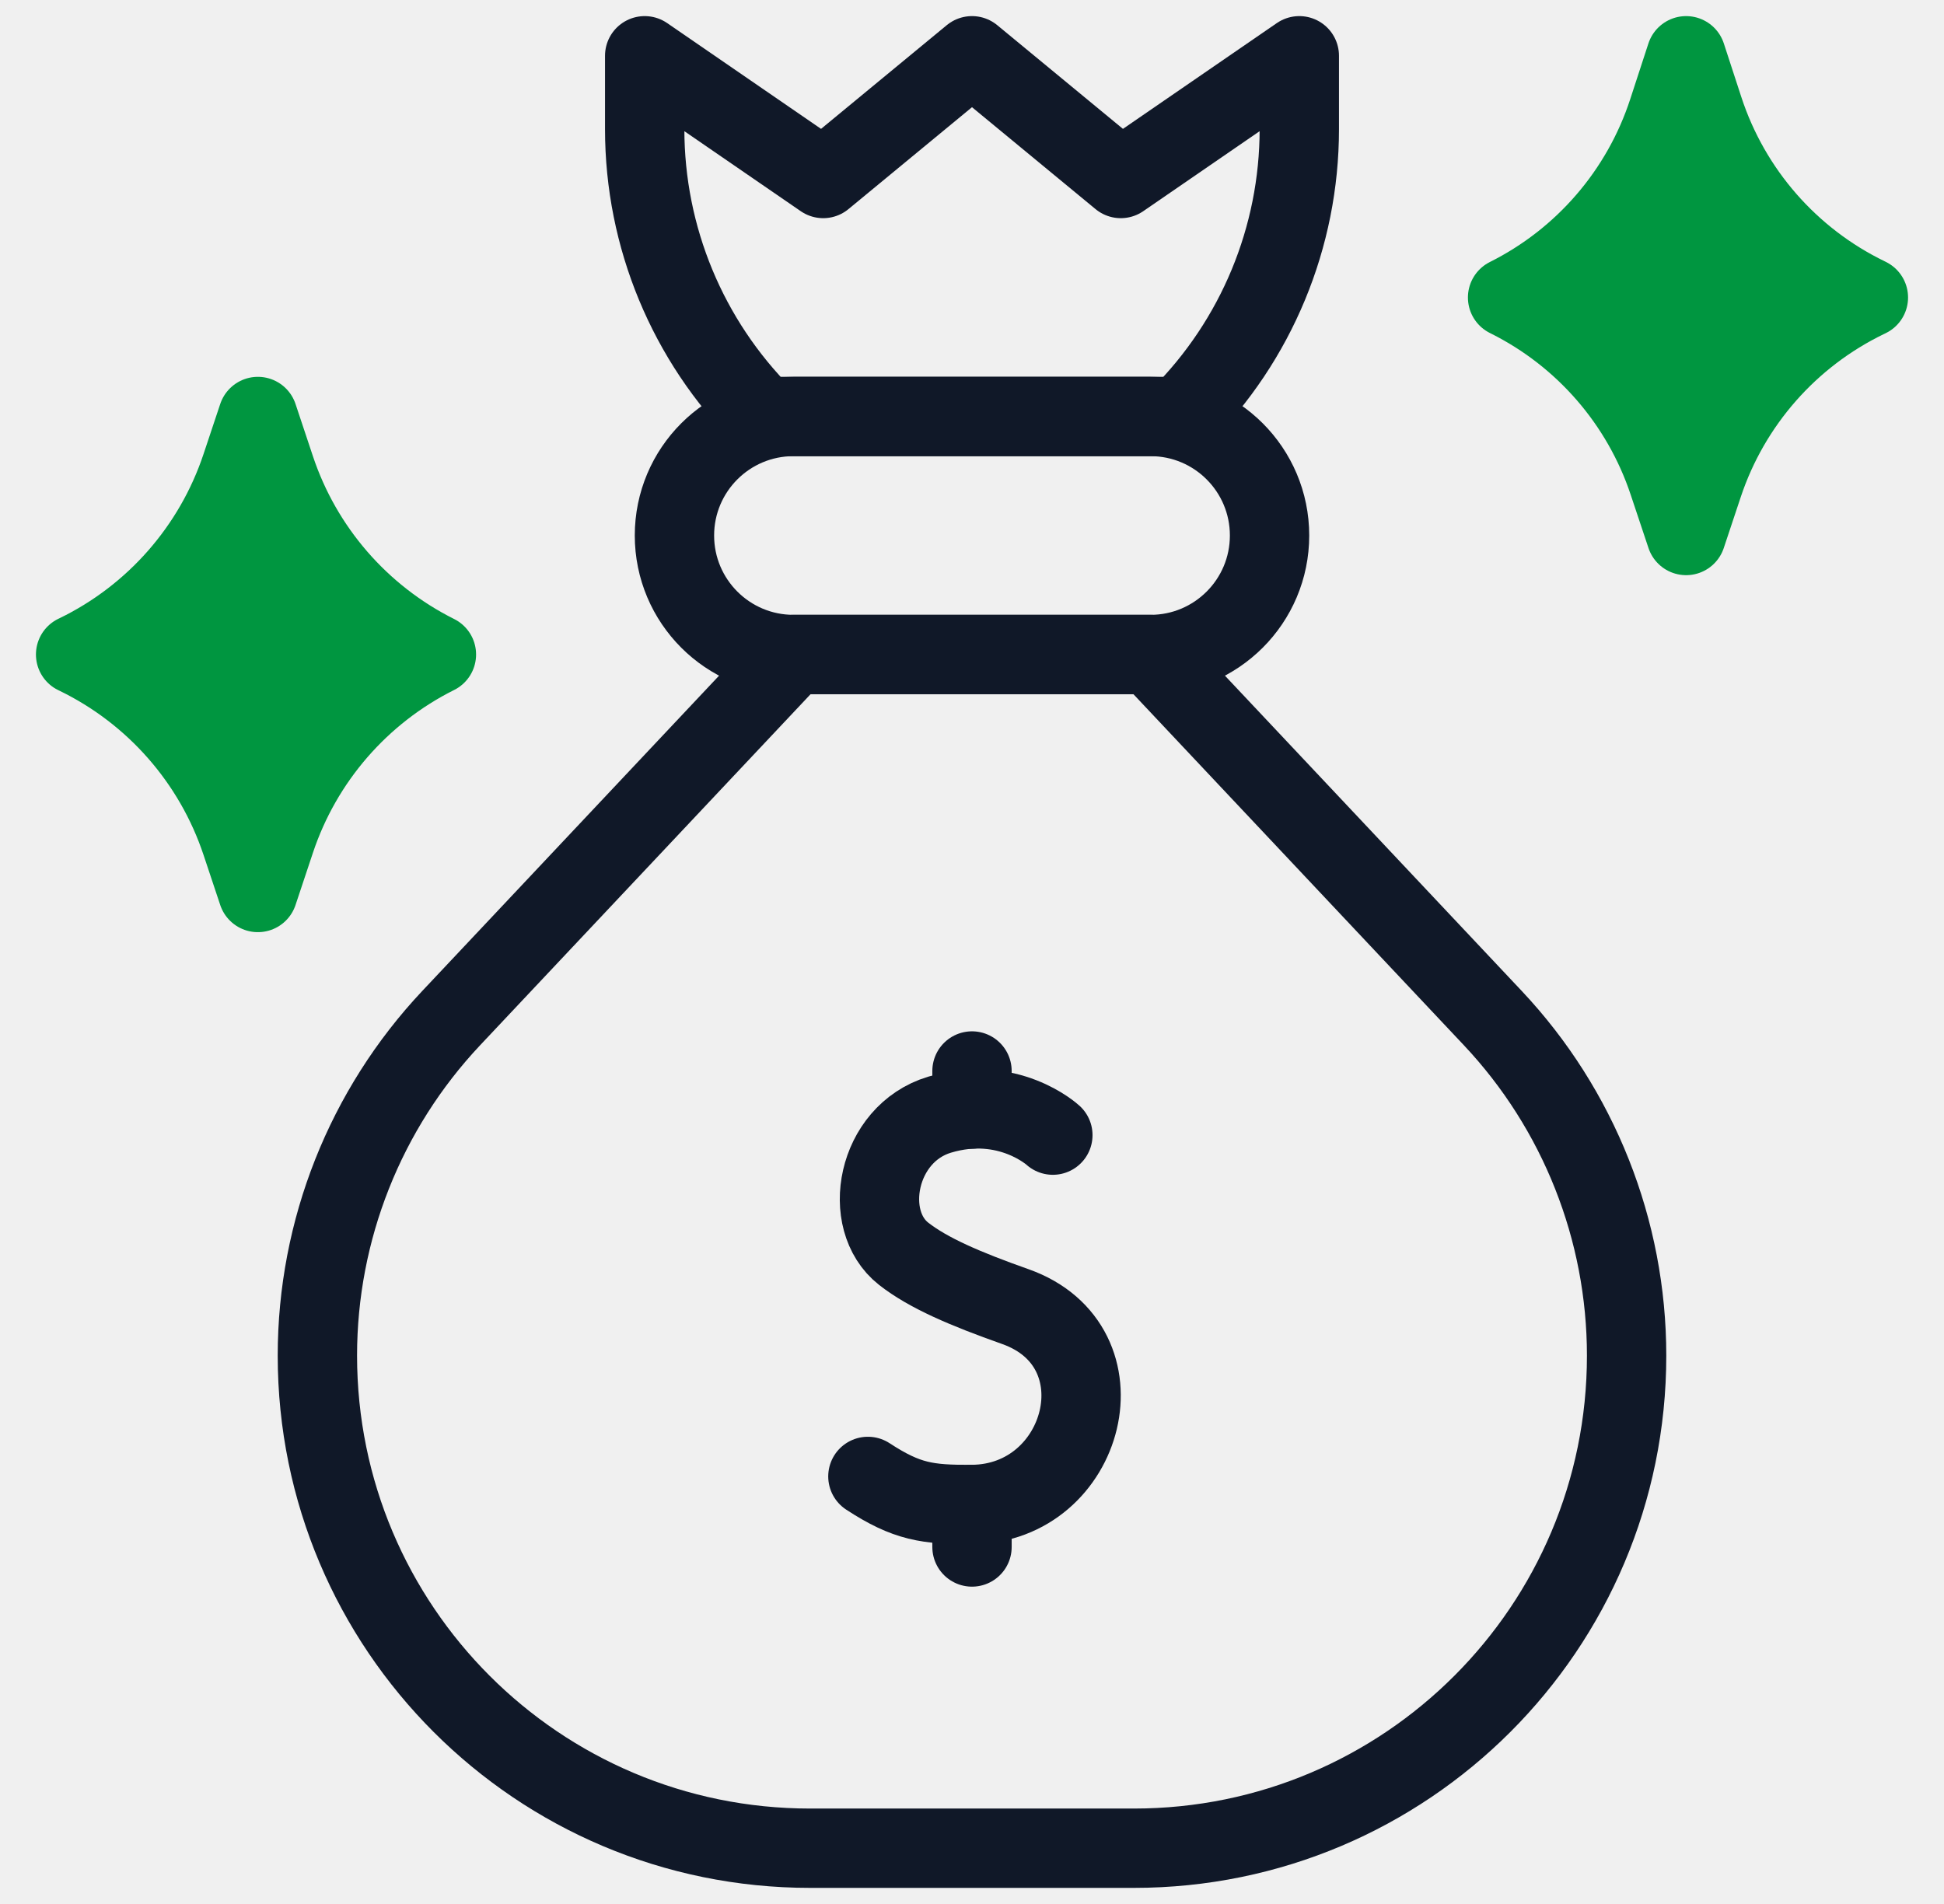
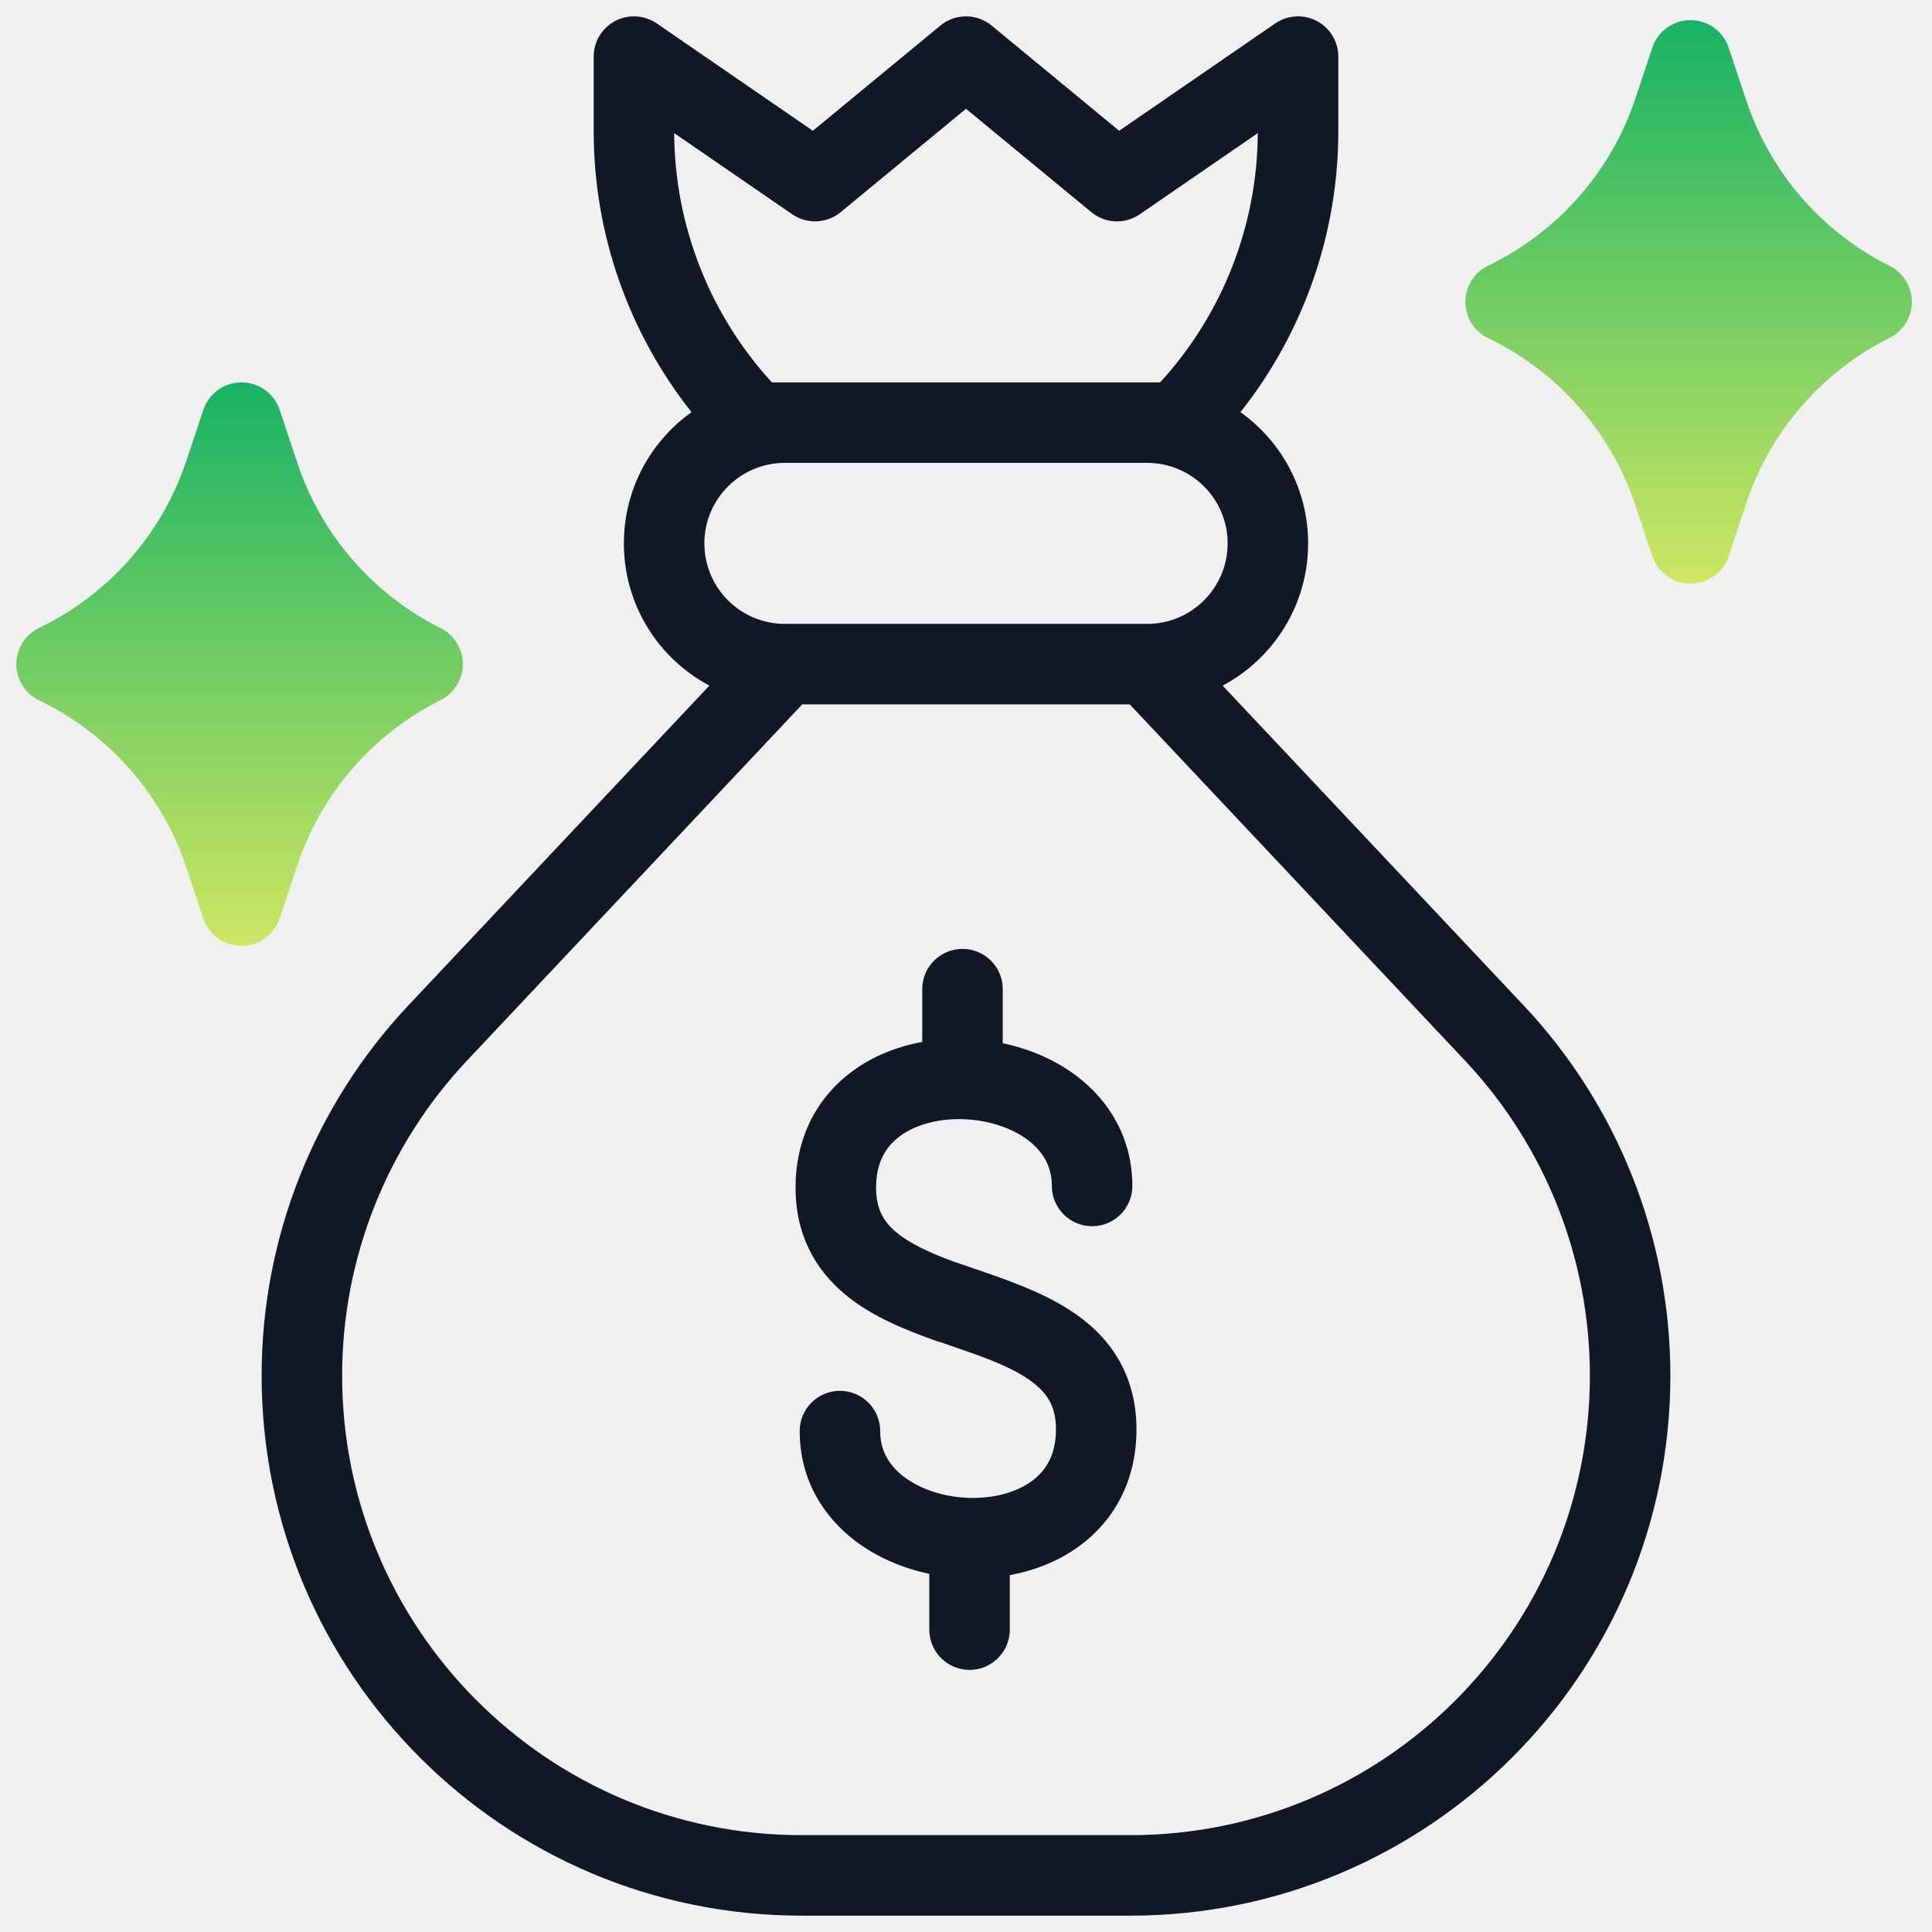
- <svg xmlns="http://www.w3.org/2000/svg" width="49" height="48" viewBox="0 0 49 48" fill="none">
-   <g clip-path="url(#clip0_1140_28997)">
-     <path d="M29 16.5H20C18.343 16.5 17 15.157 17 13.5C17 11.843 18.343 10.5 20 10.5H29C30.657 10.5 32 11.843 32 13.5C32 15.157 30.657 16.5 29 16.5Z" stroke="#101828" stroke-width="2" stroke-miterlimit="10" stroke-linecap="round" stroke-linejoin="round" />
-     <path d="M32.75 1.406V3.257C32.75 5.974 31.671 8.579 29.75 10.5H19.25C17.329 8.579 16.25 5.974 16.25 3.257V1.406L20.75 4.5L24.5 1.406L28.25 4.5L32.75 1.406Z" stroke="#101828" stroke-width="2" stroke-miterlimit="10" stroke-linecap="round" stroke-linejoin="round" />
-     <path d="M41 34.175C41 41.034 35.44 46.594 28.581 46.594H20.419C13.56 46.594 8 41.034 8 34.175C8 31.012 9.207 27.967 11.375 25.664L20 16.5H29L37.625 25.664C39.793 27.967 41 31.012 41 34.175Z" stroke="#101828" stroke-width="2" stroke-miterlimit="10" stroke-linecap="round" stroke-linejoin="round" />
-     <path d="M47.094 7.5L47.044 7.524C45.097 8.468 43.614 10.157 42.93 12.209L42.5 13.5L42.051 12.155C41.378 10.135 39.93 8.465 38.026 7.513L38 7.5C39.92 6.54 41.375 4.852 42.041 2.812L42.5 1.406L42.941 2.757C43.618 4.829 45.108 6.537 47.07 7.488L47.094 7.5Z" fill="#009640" stroke="#009640" stroke-width="2" stroke-miterlimit="10" stroke-linecap="round" stroke-linejoin="round" />
-     <path d="M11 16.5C9.079 17.46 7.618 19.145 6.939 21.182L6.5 22.5L6.079 21.237C5.389 19.167 3.893 17.463 1.93 16.511L1.906 16.5L1.93 16.489C3.893 15.537 5.389 13.833 6.079 11.763L6.5 10.5L6.939 11.818C7.618 13.855 9.079 15.54 11 16.5Z" fill="#009640" stroke="#009640" stroke-width="2" stroke-miterlimit="10" stroke-linecap="round" stroke-linejoin="round" />
-     <path d="M26.538 28.617C26.538 28.617 25.414 27.581 23.681 28.102C22.09 28.582 21.695 30.759 22.776 31.607C23.397 32.094 24.331 32.494 25.59 32.939C28.408 33.935 27.366 37.908 24.5 37.928C23.381 37.935 22.859 37.864 21.876 37.221" stroke="#101828" stroke-width="2" stroke-miterlimit="10" stroke-linecap="round" stroke-linejoin="round" />
-     <path d="M24.5 39V37.928" stroke="#101828" stroke-width="2" stroke-miterlimit="10" stroke-linecap="round" stroke-linejoin="round" />
-     <path d="M24.5 27.959V27" stroke="#101828" stroke-width="2" stroke-miterlimit="10" stroke-linecap="round" stroke-linejoin="round" />
+ <svg xmlns="http://www.w3.org/2000/svg" width="48" height="48" viewBox="0 0 48 48" fill="none">
+   <g clip-path="url(#clip0_3489_12023)">
+     <path fill-rule="evenodd" clip-rule="evenodd" d="M15.284 0.521C15.613 0.348 16.011 0.372 16.317 0.582L20.195 3.249L23.364 0.635C23.733 0.33 24.267 0.33 24.636 0.635L27.805 3.249L31.683 0.582C31.989 0.372 32.387 0.348 32.715 0.521C33.044 0.694 33.25 1.035 33.25 1.406V3.257C33.25 5.805 32.385 8.263 30.819 10.24C31.836 10.965 32.5 12.155 32.5 13.5C32.5 15.031 31.64 16.362 30.376 17.034L37.853 24.978C40.195 27.467 41.5 30.757 41.5 34.175C41.5 41.586 35.492 47.594 28.081 47.594H19.919C12.508 47.594 6.5 41.586 6.5 34.175C6.5 30.757 7.805 27.467 10.147 24.978L17.624 17.034C16.36 16.362 15.5 15.031 15.5 13.5C15.5 12.155 16.164 10.965 17.181 10.24C15.615 8.263 14.75 5.805 14.75 3.257V1.406C14.75 1.035 14.956 0.694 15.284 0.521ZM19.5 15.5H28.5C29.605 15.5 30.5 14.605 30.5 13.5C30.5 12.396 29.606 11.502 28.503 11.5H19.497C18.394 11.502 17.5 12.396 17.5 13.5C17.5 14.605 18.395 15.5 19.5 15.5ZM19.932 17.5L11.604 26.349C9.61 28.467 8.5 31.266 8.5 34.175C8.5 40.481 13.612 45.594 19.919 45.594H28.081C34.388 45.594 39.5 40.481 39.5 34.175C39.5 31.266 38.39 28.467 36.396 26.349L28.068 17.5H19.932ZM28.823 9.5H19.177C17.63 7.812 16.763 5.605 16.75 3.307L19.683 5.324C20.051 5.577 20.542 5.555 20.886 5.271L24 2.703L27.114 5.271C27.458 5.555 27.949 5.577 28.317 5.324L31.25 3.307C31.237 5.605 30.37 7.812 28.823 9.5Z" fill="#101828" />
+     <path d="M42.949 1.184C42.813 0.775 42.43 0.5 42 0.5C41.569 0.5 41.187 0.775 41.051 1.184L40.63 2.447C40.026 4.261 38.713 5.755 36.993 6.589L36.969 6.601C36.625 6.768 36.407 7.117 36.406 7.499C36.406 7.882 36.624 8.231 36.968 8.399L36.991 8.41L36.993 8.411C38.714 9.246 40.026 10.739 40.63 12.553L41.051 13.816C41.187 14.225 41.57 14.5 42 14.5C42.431 14.5 42.813 14.225 42.949 13.816L43.388 12.498C43.983 10.712 45.264 9.236 46.947 8.394C47.286 8.225 47.5 7.879 47.5 7.5C47.5 7.121 47.286 6.775 46.947 6.606C45.264 5.764 43.983 4.288 43.388 2.502L42.949 1.184Z" fill="url(#paint0_linear_3489_12023)" />
+     <path d="M6.949 10.184C6.813 9.775 6.43 9.5 6 9.5C5.57 9.5 5.187 9.775 5.051 10.184L4.63 11.447C4.026 13.261 2.713 14.755 0.993 15.589L0.969 15.601C0.625 15.768 0.407 16.117 0.406 16.499C0.406 16.882 0.624 17.231 0.968 17.399L0.991 17.41L0.993 17.411C2.714 18.245 4.026 19.739 4.63 21.553L5.051 22.816C5.187 23.225 5.57 23.5 6 23.5C6.43 23.5 6.813 23.225 6.949 22.816L7.388 21.498C7.983 19.712 9.264 18.236 10.947 17.394C11.286 17.225 11.5 16.879 11.5 16.5C11.5 16.121 11.286 15.775 10.947 15.606C9.264 14.764 7.983 13.287 7.388 11.502L6.949 10.184Z" fill="url(#paint1_linear_3489_12023)" />
+     <path fill-rule="evenodd" clip-rule="evenodd" d="M22.913 25.886C22.299 25.999 21.7 26.231 21.184 26.609C20.333 27.232 19.777 28.207 19.766 29.468C19.755 30.66 20.246 31.532 20.987 32.152C21.669 32.722 22.545 33.062 23.287 33.324C23.319 33.335 23.351 33.344 23.383 33.352C23.469 33.382 23.554 33.411 23.637 33.44L23.639 33.441L23.64 33.441C24.378 33.695 24.988 33.905 25.476 34.217C25.752 34.394 25.934 34.572 26.048 34.76C26.158 34.938 26.239 35.178 26.235 35.534C26.23 36.158 25.981 36.544 25.635 36.797C25.256 37.075 24.695 37.234 24.071 37.214C23.448 37.194 22.864 36.998 22.461 36.693C22.08 36.404 21.868 36.032 21.868 35.555C21.868 35.003 21.42 34.555 20.868 34.555C20.315 34.555 19.868 35.003 19.868 35.555C19.868 36.746 20.447 37.677 21.255 38.288C21.792 38.694 22.43 38.963 23.088 39.102V40.488C23.088 41.04 23.536 41.488 24.088 41.488C24.64 41.488 25.088 41.04 25.088 40.488V39.134C25.702 39.021 26.302 38.788 26.817 38.411C27.668 37.787 28.224 36.812 28.235 35.552C28.242 34.855 28.076 34.242 27.755 33.716C27.439 33.199 27.005 32.82 26.552 32.532C25.842 32.078 24.947 31.772 24.201 31.518C24.051 31.466 23.906 31.417 23.77 31.369C23.748 31.361 23.726 31.354 23.703 31.348C23.08 31.118 22.603 30.896 22.27 30.617C21.952 30.352 21.761 30.034 21.766 29.485C21.771 28.861 22.02 28.476 22.366 28.222C22.745 27.945 23.306 27.786 23.93 27.806C24.553 27.826 25.137 28.021 25.54 28.326C25.921 28.615 26.133 28.988 26.133 29.465C26.133 30.017 26.581 30.465 27.133 30.465C27.686 30.465 28.133 30.017 28.133 29.465C28.133 28.274 27.554 27.342 26.747 26.732C26.209 26.325 25.571 26.057 24.913 25.918V24.575C24.913 24.022 24.465 23.575 23.913 23.575C23.361 23.575 22.913 24.022 22.913 24.575V25.886Z" fill="#101828" />
  </g>
  <defs>
-     <clipPath id="clip0_1140_28997">
-       <rect width="48" height="48" fill="white" transform="translate(0.5)" />
+     <linearGradient id="paint0_linear_3489_12023" x1="41.953" y1="0.5" x2="41.953" y2="14.5" gradientUnits="userSpaceOnUse">
+       <stop stop-color="#16B364" />
+       <stop offset="1" stop-color="#CDE762" />
+     </linearGradient>
+     <linearGradient id="paint1_linear_3489_12023" x1="5.953" y1="9.5" x2="5.953" y2="23.5" gradientUnits="userSpaceOnUse">
+       <stop stop-color="#16B364" />
+       <stop offset="1" stop-color="#CDE762" />
+     </linearGradient>
+     <clipPath id="clip0_3489_12023">
+       <rect width="48" height="48" fill="white" />
    </clipPath>
  </defs>
</svg>
